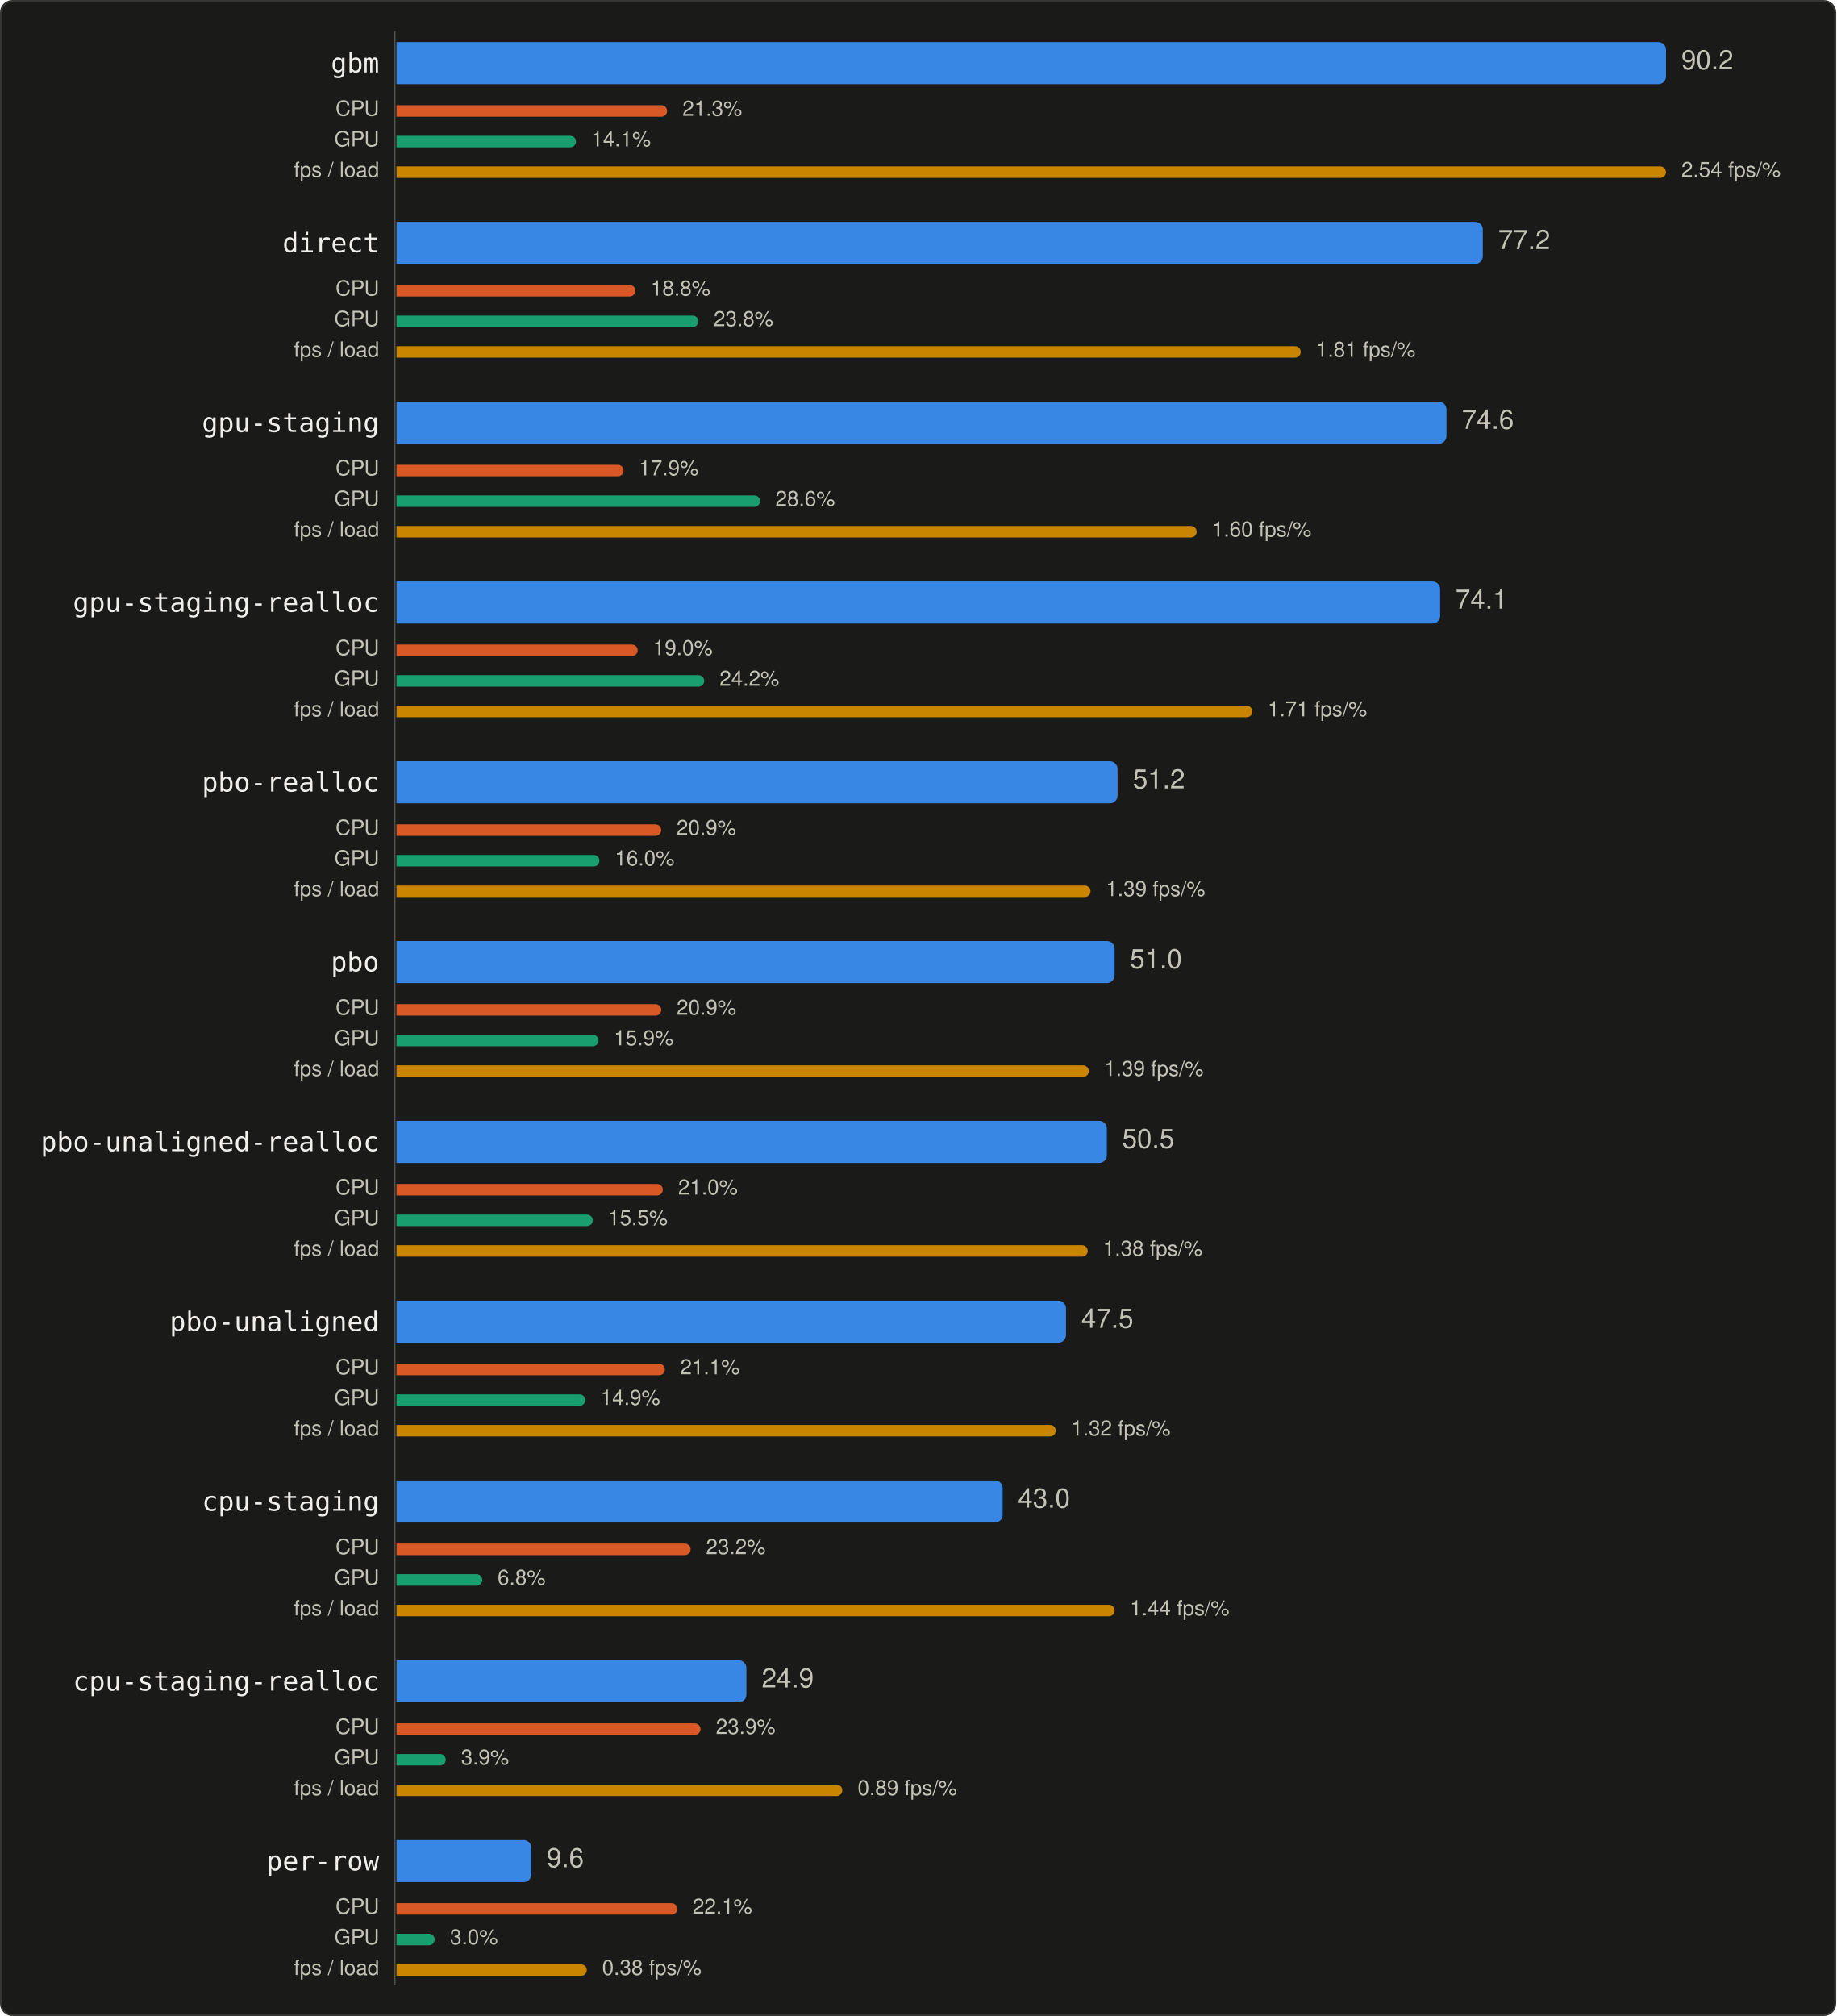
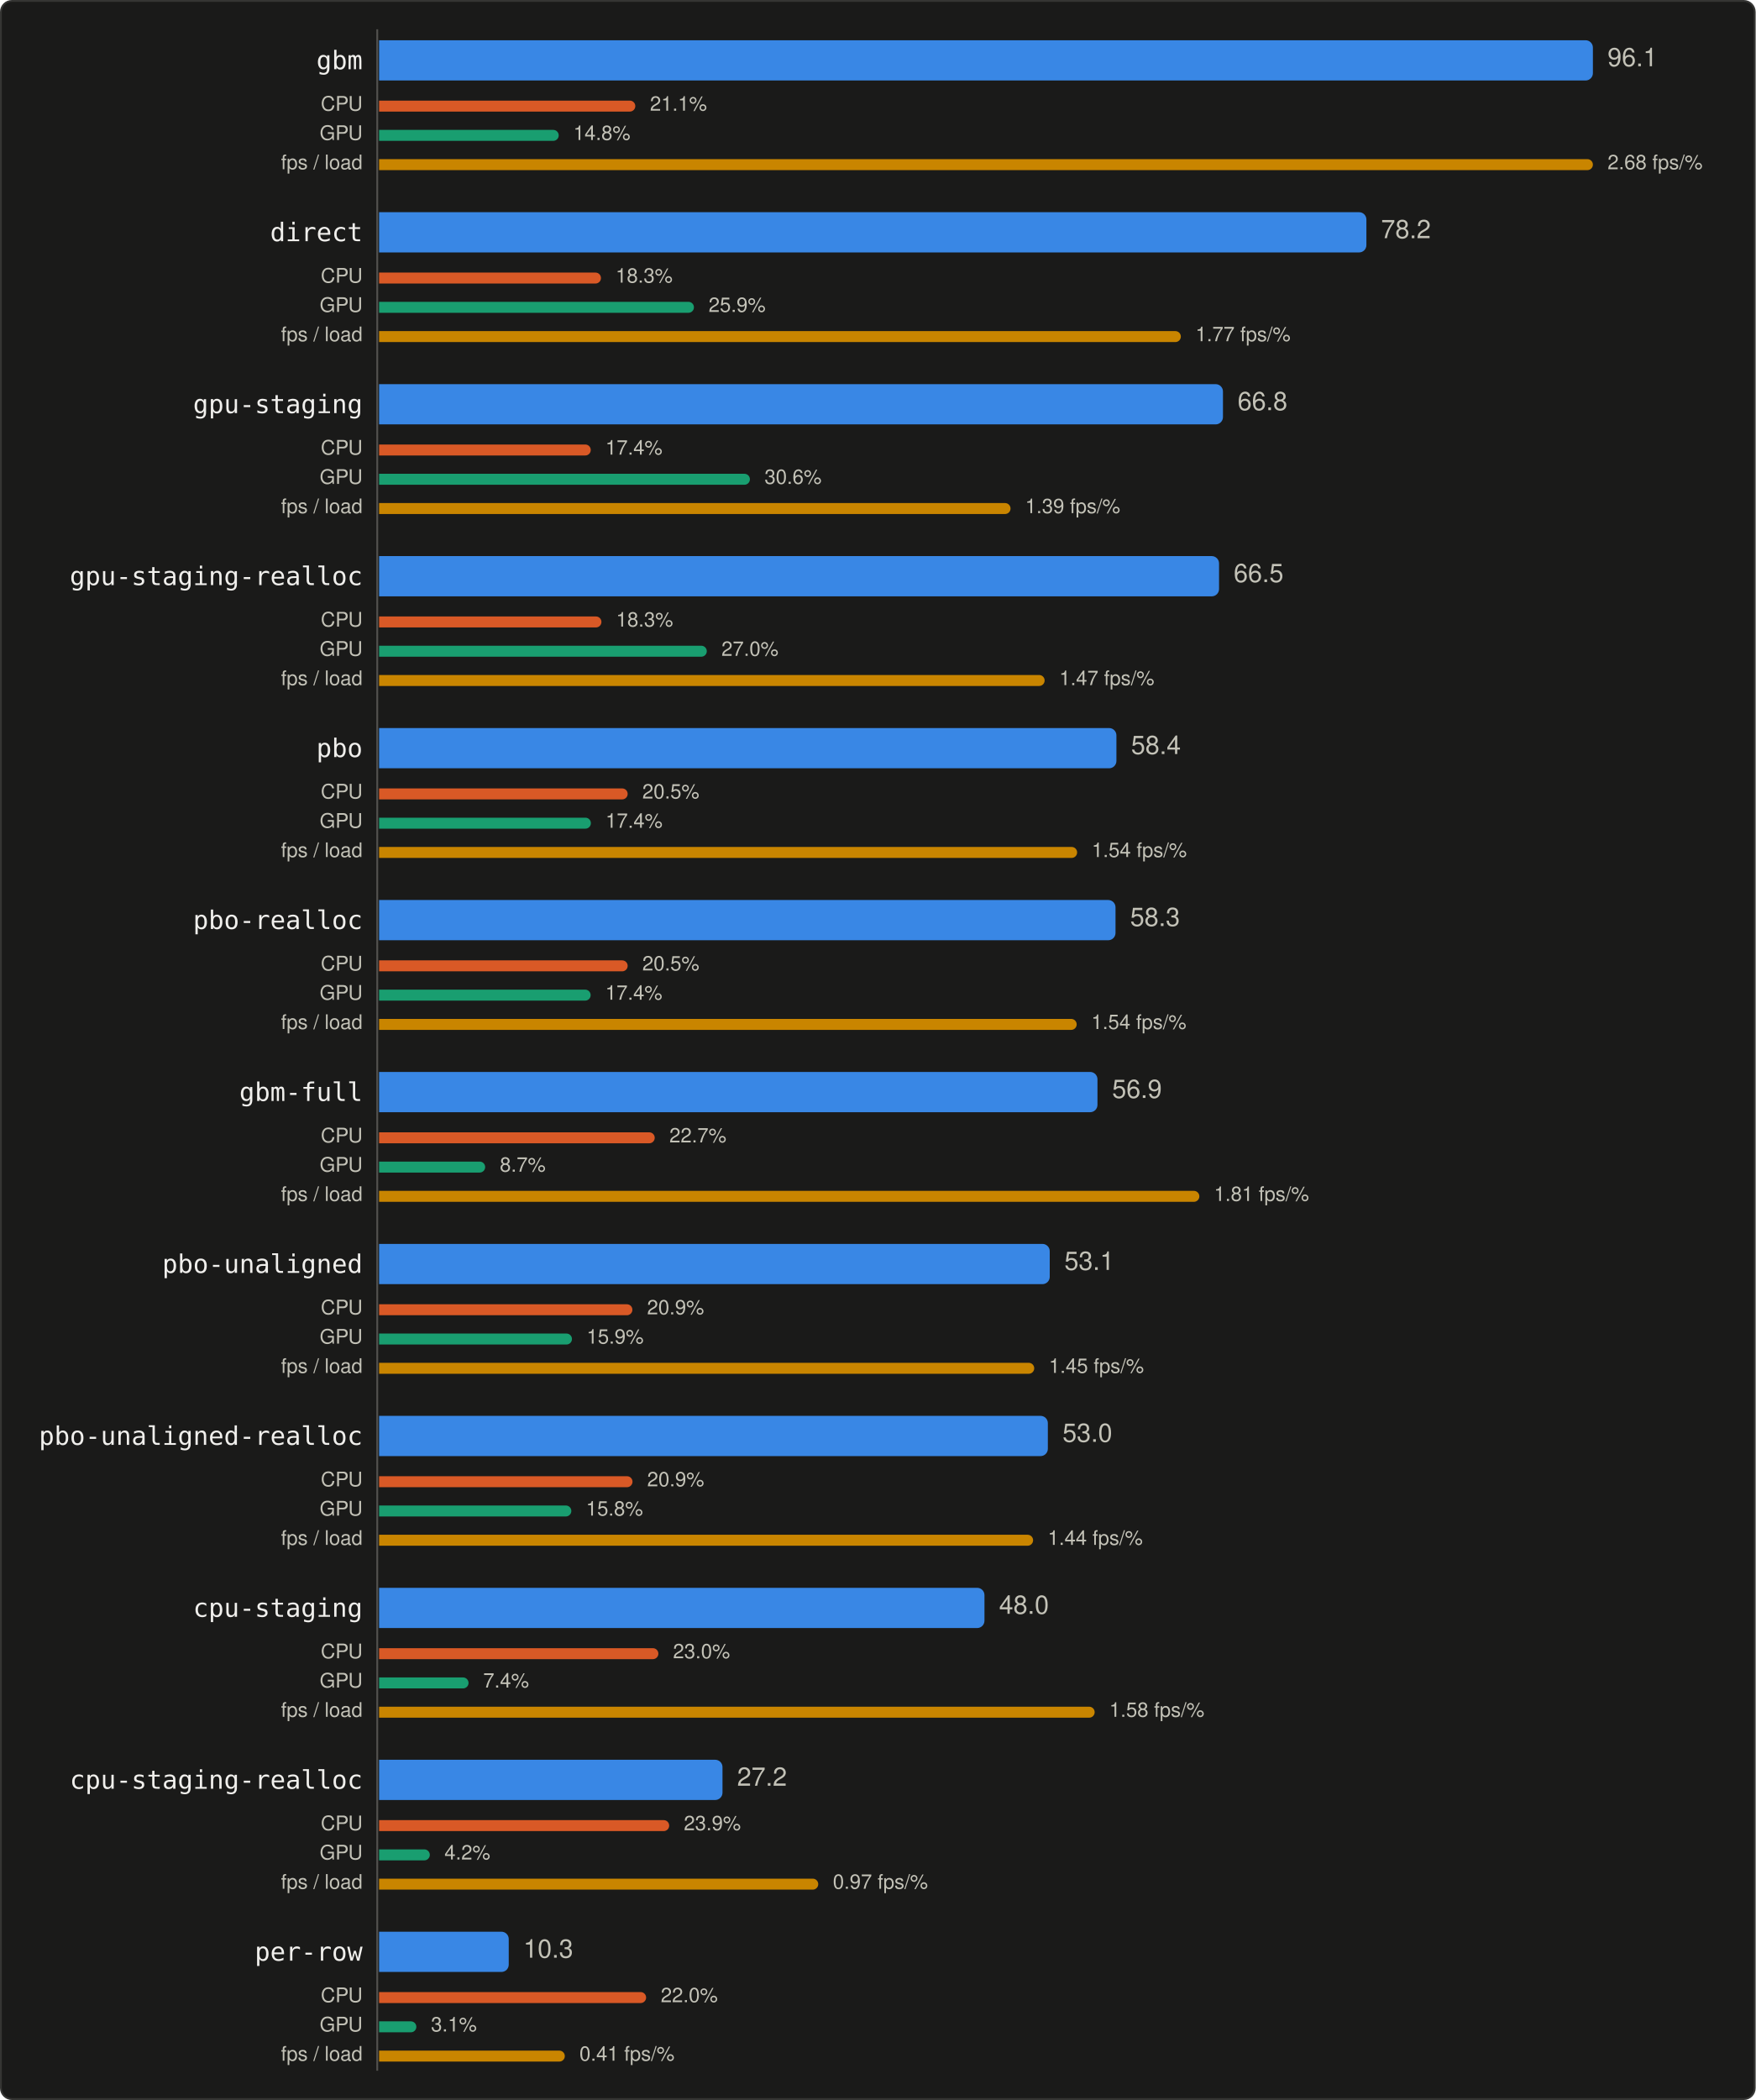
- <svg xmlns="http://www.w3.org/2000/svg" width="960" height="1054" viewBox="0 0 960 1054" role="img" aria-label="fps, CPU and GPU load per test">
-   <rect x="0.5" y="0.5" width="959" height="1053" rx="6" fill="#1a1a19" stroke="#353533" />
-   <line x1="206.28" y1="16" x2="206.28" y2="1038.00" stroke="#52514e" />
+ <svg xmlns="http://www.w3.org/2000/svg" width="960" height="1148" viewBox="0 0 960 1148" role="img" aria-label="fps, CPU and GPU load per test">
+   <rect x="0.5" y="0.5" width="959" height="1147" rx="6" fill="#1a1a19" stroke="#353533" />
+   <line x1="206.28" y1="16" x2="206.28" y2="1132.00" stroke="#52514e" />
  <text x="198.28" y="33.00" font-family="ui-monospace, SFMono-Regular, Menlo, Consolas, monospace" font-size="14" fill="#f0efec" text-anchor="end" dominant-baseline="central">gbm</text>
  <path d="M207.28,22.00H867.00A4.00,4.00 0 0 1 871.00,26.00V40.00A4.00,4.00 0 0 1 867.00,44.00H207.28Z" fill="#3987e5" />
-   <text x="879.00" y="33.00" font-family="system-ui, -apple-system, Segoe UI, Helvetica, Arial, sans-serif" font-size="14" fill="#c3c2b7" font-variant-numeric="tabular-nums" dominant-baseline="central">90.2</text>
+   <text x="879.00" y="33.00" font-family="system-ui, -apple-system, Segoe UI, Helvetica, Arial, sans-serif" font-size="14" fill="#c3c2b7" font-variant-numeric="tabular-nums" dominant-baseline="central">96.1</text>
  <text x="198.28" y="58.00" font-family="system-ui, -apple-system, Segoe UI, Helvetica, Arial, sans-serif" font-size="11" fill="#c3c2b7" text-anchor="end" dominant-baseline="central">CPU</text>
-   <path d="M207.28,55.00H345.79A3.00,3.00 0 0 1 348.79,58.00V58.00A3.00,3.00 0 0 1 345.79,61.00H207.28Z" fill="#d95926" />
-   <text x="356.79" y="58.00" font-family="system-ui, -apple-system, Segoe UI, Helvetica, Arial, sans-serif" font-size="11" fill="#c3c2b7" font-variant-numeric="tabular-nums" dominant-baseline="central">21.3%</text>
+   <path d="M207.28,55.00H344.39A3.00,3.00 0 0 1 347.39,58.00V58.00A3.00,3.00 0 0 1 344.39,61.00H207.28Z" fill="#d95926" />
+   <text x="355.39" y="58.00" font-family="system-ui, -apple-system, Segoe UI, Helvetica, Arial, sans-serif" font-size="11" fill="#c3c2b7" font-variant-numeric="tabular-nums" dominant-baseline="central">21.1%</text>
  <text x="198.28" y="74.00" font-family="system-ui, -apple-system, Segoe UI, Helvetica, Arial, sans-serif" font-size="11" fill="#c3c2b7" text-anchor="end" dominant-baseline="central">GPU</text>
-   <path d="M207.28,71.00H298.13A3.00,3.00 0 0 1 301.13,74.00V74.00A3.00,3.00 0 0 1 298.13,77.00H207.28Z" fill="#199e70" />
-   <text x="309.13" y="74.00" font-family="system-ui, -apple-system, Segoe UI, Helvetica, Arial, sans-serif" font-size="11" fill="#c3c2b7" font-variant-numeric="tabular-nums" dominant-baseline="central">14.1%</text>
+   <path d="M207.28,71.00H302.51A3.00,3.00 0 0 1 305.51,74.00V74.00A3.00,3.00 0 0 1 302.51,77.00H207.28Z" fill="#199e70" />
+   <text x="313.51" y="74.00" font-family="system-ui, -apple-system, Segoe UI, Helvetica, Arial, sans-serif" font-size="11" fill="#c3c2b7" font-variant-numeric="tabular-nums" dominant-baseline="central">14.8%</text>
  <text x="198.28" y="90.00" font-family="system-ui, -apple-system, Segoe UI, Helvetica, Arial, sans-serif" font-size="11" fill="#c3c2b7" text-anchor="end" dominant-baseline="central">fps / load</text>
  <path d="M207.28,87.00H868.00A3.00,3.00 0 0 1 871.00,90.00V90.00A3.00,3.00 0 0 1 868.00,93.00H207.28Z" fill="#c98500" />
-   <text x="879.00" y="90.00" font-family="system-ui, -apple-system, Segoe UI, Helvetica, Arial, sans-serif" font-size="11" fill="#c3c2b7" font-variant-numeric="tabular-nums" dominant-baseline="central">2.54 fps/%</text>
+   <text x="879.00" y="90.00" font-family="system-ui, -apple-system, Segoe UI, Helvetica, Arial, sans-serif" font-size="11" fill="#c3c2b7" font-variant-numeric="tabular-nums" dominant-baseline="central">2.68 fps/%</text>
  <text x="198.28" y="127.00" font-family="ui-monospace, SFMono-Regular, Menlo, Consolas, monospace" font-size="14" fill="#f0efec" text-anchor="end" dominant-baseline="central">direct</text>
-   <path d="M207.28,116.00H771.23A4.00,4.00 0 0 1 775.23,120.00V134.00A4.00,4.00 0 0 1 771.23,138.00H207.28Z" fill="#3987e5" />
-   <text x="783.23" y="127.00" font-family="system-ui, -apple-system, Segoe UI, Helvetica, Arial, sans-serif" font-size="14" fill="#c3c2b7" font-variant-numeric="tabular-nums" dominant-baseline="central">77.2</text>
+   <path d="M207.28,116.00H743.15A4.00,4.00 0 0 1 747.15,120.00V134.00A4.00,4.00 0 0 1 743.15,138.00H207.28Z" fill="#3987e5" />
+   <text x="755.15" y="127.00" font-family="system-ui, -apple-system, Segoe UI, Helvetica, Arial, sans-serif" font-size="14" fill="#c3c2b7" font-variant-numeric="tabular-nums" dominant-baseline="central">78.2</text>
  <text x="198.28" y="152.00" font-family="system-ui, -apple-system, Segoe UI, Helvetica, Arial, sans-serif" font-size="11" fill="#c3c2b7" text-anchor="end" dominant-baseline="central">CPU</text>
-   <path d="M207.28,149.00H329.19A3.00,3.00 0 0 1 332.19,152.00V152.00A3.00,3.00 0 0 1 329.19,155.00H207.28Z" fill="#d95926" />
-   <text x="340.19" y="152.00" font-family="system-ui, -apple-system, Segoe UI, Helvetica, Arial, sans-serif" font-size="11" fill="#c3c2b7" font-variant-numeric="tabular-nums" dominant-baseline="central">18.8%</text>
+   <path d="M207.28,149.00H325.61A3.00,3.00 0 0 1 328.61,152.00V152.00A3.00,3.00 0 0 1 325.61,155.00H207.28Z" fill="#d95926" />
+   <text x="336.61" y="152.00" font-family="system-ui, -apple-system, Segoe UI, Helvetica, Arial, sans-serif" font-size="11" fill="#c3c2b7" font-variant-numeric="tabular-nums" dominant-baseline="central">18.3%</text>
  <text x="198.28" y="168.00" font-family="system-ui, -apple-system, Segoe UI, Helvetica, Arial, sans-serif" font-size="11" fill="#c3c2b7" text-anchor="end" dominant-baseline="central">GPU</text>
-   <path d="M207.28,165.00H362.11A3.00,3.00 0 0 1 365.11,168.00V168.00A3.00,3.00 0 0 1 362.11,171.00H207.28Z" fill="#199e70" />
-   <text x="373.11" y="168.00" font-family="system-ui, -apple-system, Segoe UI, Helvetica, Arial, sans-serif" font-size="11" fill="#c3c2b7" font-variant-numeric="tabular-nums" dominant-baseline="central">23.8%</text>
+   <path d="M207.28,165.00H376.45A3.00,3.00 0 0 1 379.45,168.00V168.00A3.00,3.00 0 0 1 376.45,171.00H207.28Z" fill="#199e70" />
+   <text x="387.45" y="168.00" font-family="system-ui, -apple-system, Segoe UI, Helvetica, Arial, sans-serif" font-size="11" fill="#c3c2b7" font-variant-numeric="tabular-nums" dominant-baseline="central">25.9%</text>
  <text x="198.28" y="184.00" font-family="system-ui, -apple-system, Segoe UI, Helvetica, Arial, sans-serif" font-size="11" fill="#c3c2b7" text-anchor="end" dominant-baseline="central">fps / load</text>
-   <path d="M207.28,181.00H677.03A3.00,3.00 0 0 1 680.03,184.00V184.00A3.00,3.00 0 0 1 677.03,187.00H207.28Z" fill="#c98500" />
-   <text x="688.03" y="184.00" font-family="system-ui, -apple-system, Segoe UI, Helvetica, Arial, sans-serif" font-size="11" fill="#c3c2b7" font-variant-numeric="tabular-nums" dominant-baseline="central">1.81 fps/%</text>
+   <path d="M207.28,181.00H642.69A3.00,3.00 0 0 1 645.69,184.00V184.00A3.00,3.00 0 0 1 642.69,187.00H207.28Z" fill="#c98500" />
+   <text x="653.69" y="184.00" font-family="system-ui, -apple-system, Segoe UI, Helvetica, Arial, sans-serif" font-size="11" fill="#c3c2b7" font-variant-numeric="tabular-nums" dominant-baseline="central">1.77 fps/%</text>
  <text x="198.28" y="221.00" font-family="ui-monospace, SFMono-Regular, Menlo, Consolas, monospace" font-size="14" fill="#f0efec" text-anchor="end" dominant-baseline="central">gpu-staging</text>
-   <path d="M207.28,210.00H752.23A4.00,4.00 0 0 1 756.23,214.00V228.00A4.00,4.00 0 0 1 752.23,232.00H207.28Z" fill="#3987e5" />
-   <text x="764.23" y="221.00" font-family="system-ui, -apple-system, Segoe UI, Helvetica, Arial, sans-serif" font-size="14" fill="#c3c2b7" font-variant-numeric="tabular-nums" dominant-baseline="central">74.6</text>
+   <path d="M207.28,210.00H664.72A4.00,4.00 0 0 1 668.72,214.00V228.00A4.00,4.00 0 0 1 664.72,232.00H207.28Z" fill="#3987e5" />
+   <text x="676.72" y="221.00" font-family="system-ui, -apple-system, Segoe UI, Helvetica, Arial, sans-serif" font-size="14" fill="#c3c2b7" font-variant-numeric="tabular-nums" dominant-baseline="central">66.8</text>
  <text x="198.28" y="246.00" font-family="system-ui, -apple-system, Segoe UI, Helvetica, Arial, sans-serif" font-size="11" fill="#c3c2b7" text-anchor="end" dominant-baseline="central">CPU</text>
-   <path d="M207.28,243.00H323.02A3.00,3.00 0 0 1 326.02,246.00V246.00A3.00,3.00 0 0 1 323.02,249.00H207.28Z" fill="#d95926" />
-   <text x="334.02" y="246.00" font-family="system-ui, -apple-system, Segoe UI, Helvetica, Arial, sans-serif" font-size="11" fill="#c3c2b7" font-variant-numeric="tabular-nums" dominant-baseline="central">17.9%</text>
+   <path d="M207.28,243.00H320.03A3.00,3.00 0 0 1 323.03,246.00V246.00A3.00,3.00 0 0 1 320.03,249.00H207.28Z" fill="#d95926" />
+   <text x="331.03" y="246.00" font-family="system-ui, -apple-system, Segoe UI, Helvetica, Arial, sans-serif" font-size="11" fill="#c3c2b7" font-variant-numeric="tabular-nums" dominant-baseline="central">17.4%</text>
  <text x="198.28" y="262.00" font-family="system-ui, -apple-system, Segoe UI, Helvetica, Arial, sans-serif" font-size="11" fill="#c3c2b7" text-anchor="end" dominant-baseline="central">GPU</text>
-   <path d="M207.28,259.00H394.37A3.00,3.00 0 0 1 397.37,262.00V262.00A3.00,3.00 0 0 1 394.37,265.00H207.28Z" fill="#199e70" />
-   <text x="405.37" y="262.00" font-family="system-ui, -apple-system, Segoe UI, Helvetica, Arial, sans-serif" font-size="11" fill="#c3c2b7" font-variant-numeric="tabular-nums" dominant-baseline="central">28.6%</text>
+   <path d="M207.28,259.00H407.05A3.00,3.00 0 0 1 410.05,262.00V262.00A3.00,3.00 0 0 1 407.05,265.00H207.28Z" fill="#199e70" />
+   <text x="418.05" y="262.00" font-family="system-ui, -apple-system, Segoe UI, Helvetica, Arial, sans-serif" font-size="11" fill="#c3c2b7" font-variant-numeric="tabular-nums" dominant-baseline="central">30.6%</text>
  <text x="198.28" y="278.00" font-family="system-ui, -apple-system, Segoe UI, Helvetica, Arial, sans-serif" font-size="11" fill="#c3c2b7" text-anchor="end" dominant-baseline="central">fps / load</text>
-   <path d="M207.28,275.00H622.63A3.00,3.00 0 0 1 625.63,278.00V278.00A3.00,3.00 0 0 1 622.63,281.00H207.28Z" fill="#c98500" />
-   <text x="633.63" y="278.00" font-family="system-ui, -apple-system, Segoe UI, Helvetica, Arial, sans-serif" font-size="11" fill="#c3c2b7" font-variant-numeric="tabular-nums" dominant-baseline="central">1.60 fps/%</text>
+   <path d="M207.28,275.00H549.57A3.00,3.00 0 0 1 552.57,278.00V278.00A3.00,3.00 0 0 1 549.57,281.00H207.28Z" fill="#c98500" />
+   <text x="560.57" y="278.00" font-family="system-ui, -apple-system, Segoe UI, Helvetica, Arial, sans-serif" font-size="11" fill="#c3c2b7" font-variant-numeric="tabular-nums" dominant-baseline="central">1.39 fps/%</text>
  <text x="198.28" y="315.00" font-family="ui-monospace, SFMono-Regular, Menlo, Consolas, monospace" font-size="14" fill="#f0efec" text-anchor="end" dominant-baseline="central">gpu-staging-realloc</text>
-   <path d="M207.28,304.00H748.92A4.00,4.00 0 0 1 752.92,308.00V322.00A4.00,4.00 0 0 1 748.92,326.00H207.28Z" fill="#3987e5" />
-   <text x="760.92" y="315.00" font-family="system-ui, -apple-system, Segoe UI, Helvetica, Arial, sans-serif" font-size="14" fill="#c3c2b7" font-variant-numeric="tabular-nums" dominant-baseline="central">74.1</text>
+   <path d="M207.28,304.00H662.58A4.00,4.00 0 0 1 666.58,308.00V322.00A4.00,4.00 0 0 1 662.58,326.00H207.28Z" fill="#3987e5" />
+   <text x="674.58" y="315.00" font-family="system-ui, -apple-system, Segoe UI, Helvetica, Arial, sans-serif" font-size="14" fill="#c3c2b7" font-variant-numeric="tabular-nums" dominant-baseline="central">66.5</text>
  <text x="198.28" y="340.00" font-family="system-ui, -apple-system, Segoe UI, Helvetica, Arial, sans-serif" font-size="11" fill="#c3c2b7" text-anchor="end" dominant-baseline="central">CPU</text>
-   <path d="M207.28,337.00H330.39A3.00,3.00 0 0 1 333.39,340.00V340.00A3.00,3.00 0 0 1 330.39,343.00H207.28Z" fill="#d95926" />
-   <text x="341.39" y="340.00" font-family="system-ui, -apple-system, Segoe UI, Helvetica, Arial, sans-serif" font-size="11" fill="#c3c2b7" font-variant-numeric="tabular-nums" dominant-baseline="central">19.0%</text>
+   <path d="M207.28,337.00H325.87A3.00,3.00 0 0 1 328.87,340.00V340.00A3.00,3.00 0 0 1 325.87,343.00H207.28Z" fill="#d95926" />
+   <text x="336.87" y="340.00" font-family="system-ui, -apple-system, Segoe UI, Helvetica, Arial, sans-serif" font-size="11" fill="#c3c2b7" font-variant-numeric="tabular-nums" dominant-baseline="central">18.3%</text>
  <text x="198.28" y="356.00" font-family="system-ui, -apple-system, Segoe UI, Helvetica, Arial, sans-serif" font-size="11" fill="#c3c2b7" text-anchor="end" dominant-baseline="central">GPU</text>
-   <path d="M207.28,353.00H365.17A3.00,3.00 0 0 1 368.17,356.00V356.00A3.00,3.00 0 0 1 365.17,359.00H207.28Z" fill="#199e70" />
-   <text x="376.17" y="356.00" font-family="system-ui, -apple-system, Segoe UI, Helvetica, Arial, sans-serif" font-size="11" fill="#c3c2b7" font-variant-numeric="tabular-nums" dominant-baseline="central">24.2%</text>
+   <path d="M207.28,353.00H383.48A3.00,3.00 0 0 1 386.48,356.00V356.00A3.00,3.00 0 0 1 383.48,359.00H207.28Z" fill="#199e70" />
+   <text x="394.48" y="356.00" font-family="system-ui, -apple-system, Segoe UI, Helvetica, Arial, sans-serif" font-size="11" fill="#c3c2b7" font-variant-numeric="tabular-nums" dominant-baseline="central">27.0%</text>
  <text x="198.28" y="372.00" font-family="system-ui, -apple-system, Segoe UI, Helvetica, Arial, sans-serif" font-size="11" fill="#c3c2b7" text-anchor="end" dominant-baseline="central">fps / load</text>
-   <path d="M207.28,369.00H651.75A3.00,3.00 0 0 1 654.75,372.00V372.00A3.00,3.00 0 0 1 651.75,375.00H207.28Z" fill="#c98500" />
-   <text x="662.75" y="372.00" font-family="system-ui, -apple-system, Segoe UI, Helvetica, Arial, sans-serif" font-size="11" fill="#c3c2b7" font-variant-numeric="tabular-nums" dominant-baseline="central">1.71 fps/%</text>
-   <text x="198.28" y="409.00" font-family="ui-monospace, SFMono-Regular, Menlo, Consolas, monospace" font-size="14" fill="#f0efec" text-anchor="end" dominant-baseline="central">pbo-realloc</text>
-   <path d="M207.28,398.00H580.27A4.00,4.00 0 0 1 584.27,402.00V416.00A4.00,4.00 0 0 1 580.27,420.00H207.28Z" fill="#3987e5" />
-   <text x="592.27" y="409.00" font-family="system-ui, -apple-system, Segoe UI, Helvetica, Arial, sans-serif" font-size="14" fill="#c3c2b7" font-variant-numeric="tabular-nums" dominant-baseline="central">51.2</text>
+   <path d="M207.28,369.00H568.21A3.00,3.00 0 0 1 571.21,372.00V372.00A3.00,3.00 0 0 1 568.21,375.00H207.28Z" fill="#c98500" />
+   <text x="579.21" y="372.00" font-family="system-ui, -apple-system, Segoe UI, Helvetica, Arial, sans-serif" font-size="11" fill="#c3c2b7" font-variant-numeric="tabular-nums" dominant-baseline="central">1.47 fps/%</text>
+   <text x="198.28" y="409.00" font-family="ui-monospace, SFMono-Regular, Menlo, Consolas, monospace" font-size="14" fill="#f0efec" text-anchor="end" dominant-baseline="central">pbo</text>
+   <path d="M207.28,398.00H606.46A4.00,4.00 0 0 1 610.46,402.00V416.00A4.00,4.00 0 0 1 606.46,420.00H207.28Z" fill="#3987e5" />
+   <text x="618.46" y="409.00" font-family="system-ui, -apple-system, Segoe UI, Helvetica, Arial, sans-serif" font-size="14" fill="#c3c2b7" font-variant-numeric="tabular-nums" dominant-baseline="central">58.4</text>
  <text x="198.28" y="434.00" font-family="system-ui, -apple-system, Segoe UI, Helvetica, Arial, sans-serif" font-size="11" fill="#c3c2b7" text-anchor="end" dominant-baseline="central">CPU</text>
-   <path d="M207.28,431.00H342.67A3.00,3.00 0 0 1 345.67,434.00V434.00A3.00,3.00 0 0 1 342.67,437.00H207.28Z" fill="#d95926" />
-   <text x="353.67" y="434.00" font-family="system-ui, -apple-system, Segoe UI, Helvetica, Arial, sans-serif" font-size="11" fill="#c3c2b7" font-variant-numeric="tabular-nums" dominant-baseline="central">20.9%</text>
+   <path d="M207.28,431.00H340.21A3.00,3.00 0 0 1 343.21,434.00V434.00A3.00,3.00 0 0 1 340.21,437.00H207.28Z" fill="#d95926" />
+   <text x="351.21" y="434.00" font-family="system-ui, -apple-system, Segoe UI, Helvetica, Arial, sans-serif" font-size="11" fill="#c3c2b7" font-variant-numeric="tabular-nums" dominant-baseline="central">20.5%</text>
  <text x="198.28" y="450.00" font-family="system-ui, -apple-system, Segoe UI, Helvetica, Arial, sans-serif" font-size="11" fill="#c3c2b7" text-anchor="end" dominant-baseline="central">GPU</text>
-   <path d="M207.28,447.00H310.41A3.00,3.00 0 0 1 313.41,450.00V450.00A3.00,3.00 0 0 1 310.41,453.00H207.28Z" fill="#199e70" />
-   <text x="321.41" y="450.00" font-family="system-ui, -apple-system, Segoe UI, Helvetica, Arial, sans-serif" font-size="11" fill="#c3c2b7" font-variant-numeric="tabular-nums" dominant-baseline="central">16.0%</text>
+   <path d="M207.28,447.00H320.10A3.00,3.00 0 0 1 323.10,450.00V450.00A3.00,3.00 0 0 1 320.10,453.00H207.28Z" fill="#199e70" />
+   <text x="331.10" y="450.00" font-family="system-ui, -apple-system, Segoe UI, Helvetica, Arial, sans-serif" font-size="11" fill="#c3c2b7" font-variant-numeric="tabular-nums" dominant-baseline="central">17.4%</text>
  <text x="198.28" y="466.00" font-family="system-ui, -apple-system, Segoe UI, Helvetica, Arial, sans-serif" font-size="11" fill="#c3c2b7" text-anchor="end" dominant-baseline="central">fps / load</text>
-   <path d="M207.28,463.00H567.14A3.00,3.00 0 0 1 570.14,466.00V466.00A3.00,3.00 0 0 1 567.14,469.00H207.28Z" fill="#c98500" />
-   <text x="578.14" y="466.00" font-family="system-ui, -apple-system, Segoe UI, Helvetica, Arial, sans-serif" font-size="11" fill="#c3c2b7" font-variant-numeric="tabular-nums" dominant-baseline="central">1.39 fps/%</text>
-   <text x="198.28" y="503.00" font-family="ui-monospace, SFMono-Regular, Menlo, Consolas, monospace" font-size="14" fill="#f0efec" text-anchor="end" dominant-baseline="central">pbo</text>
-   <path d="M207.28,492.00H578.72A4.00,4.00 0 0 1 582.72,496.00V510.00A4.00,4.00 0 0 1 578.72,514.00H207.28Z" fill="#3987e5" />
-   <text x="590.72" y="503.00" font-family="system-ui, -apple-system, Segoe UI, Helvetica, Arial, sans-serif" font-size="14" fill="#c3c2b7" font-variant-numeric="tabular-nums" dominant-baseline="central">51.0</text>
+   <path d="M207.28,463.00H585.98A3.00,3.00 0 0 1 588.98,466.00V466.00A3.00,3.00 0 0 1 585.98,469.00H207.28Z" fill="#c98500" />
+   <text x="596.98" y="466.00" font-family="system-ui, -apple-system, Segoe UI, Helvetica, Arial, sans-serif" font-size="11" fill="#c3c2b7" font-variant-numeric="tabular-nums" dominant-baseline="central">1.54 fps/%</text>
+   <text x="198.28" y="503.00" font-family="ui-monospace, SFMono-Regular, Menlo, Consolas, monospace" font-size="14" fill="#f0efec" text-anchor="end" dominant-baseline="central">pbo-realloc</text>
+   <path d="M207.28,492.00H605.97A4.00,4.00 0 0 1 609.97,496.00V510.00A4.00,4.00 0 0 1 605.97,514.00H207.28Z" fill="#3987e5" />
+   <text x="617.97" y="503.00" font-family="system-ui, -apple-system, Segoe UI, Helvetica, Arial, sans-serif" font-size="14" fill="#c3c2b7" font-variant-numeric="tabular-nums" dominant-baseline="central">58.3</text>
  <text x="198.28" y="528.00" font-family="system-ui, -apple-system, Segoe UI, Helvetica, Arial, sans-serif" font-size="11" fill="#c3c2b7" text-anchor="end" dominant-baseline="central">CPU</text>
-   <path d="M207.28,525.00H342.73A3.00,3.00 0 0 1 345.73,528.00V528.00A3.00,3.00 0 0 1 342.73,531.00H207.28Z" fill="#d95926" />
-   <text x="353.73" y="528.00" font-family="system-ui, -apple-system, Segoe UI, Helvetica, Arial, sans-serif" font-size="11" fill="#c3c2b7" font-variant-numeric="tabular-nums" dominant-baseline="central">20.9%</text>
+   <path d="M207.28,525.00H340.21A3.00,3.00 0 0 1 343.21,528.00V528.00A3.00,3.00 0 0 1 340.21,531.00H207.28Z" fill="#d95926" />
+   <text x="351.21" y="528.00" font-family="system-ui, -apple-system, Segoe UI, Helvetica, Arial, sans-serif" font-size="11" fill="#c3c2b7" font-variant-numeric="tabular-nums" dominant-baseline="central">20.5%</text>
  <text x="198.28" y="544.00" font-family="system-ui, -apple-system, Segoe UI, Helvetica, Arial, sans-serif" font-size="11" fill="#c3c2b7" text-anchor="end" dominant-baseline="central">GPU</text>
-   <path d="M207.28,541.00H309.94A3.00,3.00 0 0 1 312.94,544.00V544.00A3.00,3.00 0 0 1 309.94,547.00H207.28Z" fill="#199e70" />
-   <text x="320.94" y="544.00" font-family="system-ui, -apple-system, Segoe UI, Helvetica, Arial, sans-serif" font-size="11" fill="#c3c2b7" font-variant-numeric="tabular-nums" dominant-baseline="central">15.9%</text>
+   <path d="M207.28,541.00H319.97A3.00,3.00 0 0 1 322.97,544.00V544.00A3.00,3.00 0 0 1 319.97,547.00H207.28Z" fill="#199e70" />
+   <text x="330.97" y="544.00" font-family="system-ui, -apple-system, Segoe UI, Helvetica, Arial, sans-serif" font-size="11" fill="#c3c2b7" font-variant-numeric="tabular-nums" dominant-baseline="central">17.4%</text>
  <text x="198.28" y="560.00" font-family="system-ui, -apple-system, Segoe UI, Helvetica, Arial, sans-serif" font-size="11" fill="#c3c2b7" text-anchor="end" dominant-baseline="central">fps / load</text>
-   <path d="M207.28,557.00H566.25A3.00,3.00 0 0 1 569.25,560.00V560.00A3.00,3.00 0 0 1 566.25,563.00H207.28Z" fill="#c98500" />
-   <text x="577.25" y="560.00" font-family="system-ui, -apple-system, Segoe UI, Helvetica, Arial, sans-serif" font-size="11" fill="#c3c2b7" font-variant-numeric="tabular-nums" dominant-baseline="central">1.39 fps/%</text>
-   <text x="198.28" y="597.00" font-family="ui-monospace, SFMono-Regular, Menlo, Consolas, monospace" font-size="14" fill="#f0efec" text-anchor="end" dominant-baseline="central">pbo-unaligned-realloc</text>
-   <path d="M207.28,586.00H574.67A4.00,4.00 0 0 1 578.67,590.00V604.00A4.00,4.00 0 0 1 574.67,608.00H207.28Z" fill="#3987e5" />
-   <text x="586.67" y="597.00" font-family="system-ui, -apple-system, Segoe UI, Helvetica, Arial, sans-serif" font-size="14" fill="#c3c2b7" font-variant-numeric="tabular-nums" dominant-baseline="central">50.5</text>
+   <path d="M207.28,557.00H585.73A3.00,3.00 0 0 1 588.73,560.00V560.00A3.00,3.00 0 0 1 585.73,563.00H207.28Z" fill="#c98500" />
+   <text x="596.73" y="560.00" font-family="system-ui, -apple-system, Segoe UI, Helvetica, Arial, sans-serif" font-size="11" fill="#c3c2b7" font-variant-numeric="tabular-nums" dominant-baseline="central">1.54 fps/%</text>
+   <text x="198.28" y="597.00" font-family="ui-monospace, SFMono-Regular, Menlo, Consolas, monospace" font-size="14" fill="#f0efec" text-anchor="end" dominant-baseline="central">gbm-full</text>
+   <path d="M207.28,586.00H596.10A4.00,4.00 0 0 1 600.10,590.00V604.00A4.00,4.00 0 0 1 596.10,608.00H207.28Z" fill="#3987e5" />
+   <text x="608.10" y="597.00" font-family="system-ui, -apple-system, Segoe UI, Helvetica, Arial, sans-serif" font-size="14" fill="#c3c2b7" font-variant-numeric="tabular-nums" dominant-baseline="central">56.9</text>
  <text x="198.28" y="622.00" font-family="system-ui, -apple-system, Segoe UI, Helvetica, Arial, sans-serif" font-size="11" fill="#c3c2b7" text-anchor="end" dominant-baseline="central">CPU</text>
-   <path d="M207.28,619.00H343.53A3.00,3.00 0 0 1 346.53,622.00V622.00A3.00,3.00 0 0 1 343.53,625.00H207.28Z" fill="#d95926" />
-   <text x="354.53" y="622.00" font-family="system-ui, -apple-system, Segoe UI, Helvetica, Arial, sans-serif" font-size="11" fill="#c3c2b7" font-variant-numeric="tabular-nums" dominant-baseline="central">21.0%</text>
+   <path d="M207.28,619.00H355.01A3.00,3.00 0 0 1 358.01,622.00V622.00A3.00,3.00 0 0 1 355.01,625.00H207.28Z" fill="#d95926" />
+   <text x="366.01" y="622.00" font-family="system-ui, -apple-system, Segoe UI, Helvetica, Arial, sans-serif" font-size="11" fill="#c3c2b7" font-variant-numeric="tabular-nums" dominant-baseline="central">22.7%</text>
  <text x="198.28" y="638.00" font-family="system-ui, -apple-system, Segoe UI, Helvetica, Arial, sans-serif" font-size="11" fill="#c3c2b7" text-anchor="end" dominant-baseline="central">GPU</text>
-   <path d="M207.28,635.00H306.89A3.00,3.00 0 0 1 309.89,638.00V638.00A3.00,3.00 0 0 1 306.89,641.00H207.28Z" fill="#199e70" />
-   <text x="317.89" y="638.00" font-family="system-ui, -apple-system, Segoe UI, Helvetica, Arial, sans-serif" font-size="11" fill="#c3c2b7" font-variant-numeric="tabular-nums" dominant-baseline="central">15.5%</text>
+   <path d="M207.28,635.00H262.29A3.00,3.00 0 0 1 265.29,638.00V638.00A3.00,3.00 0 0 1 262.29,641.00H207.28Z" fill="#199e70" />
+   <text x="273.29" y="638.00" font-family="system-ui, -apple-system, Segoe UI, Helvetica, Arial, sans-serif" font-size="11" fill="#c3c2b7" font-variant-numeric="tabular-nums" dominant-baseline="central">8.7%</text>
  <text x="198.28" y="654.00" font-family="system-ui, -apple-system, Segoe UI, Helvetica, Arial, sans-serif" font-size="11" fill="#c3c2b7" text-anchor="end" dominant-baseline="central">fps / load</text>
-   <path d="M207.28,651.00H565.68A3.00,3.00 0 0 1 568.68,654.00V654.00A3.00,3.00 0 0 1 565.68,657.00H207.28Z" fill="#c98500" />
-   <text x="576.68" y="654.00" font-family="system-ui, -apple-system, Segoe UI, Helvetica, Arial, sans-serif" font-size="11" fill="#c3c2b7" font-variant-numeric="tabular-nums" dominant-baseline="central">1.38 fps/%</text>
+   <path d="M207.28,651.00H652.81A3.00,3.00 0 0 1 655.81,654.00V654.00A3.00,3.00 0 0 1 652.81,657.00H207.28Z" fill="#c98500" />
+   <text x="663.81" y="654.00" font-family="system-ui, -apple-system, Segoe UI, Helvetica, Arial, sans-serif" font-size="11" fill="#c3c2b7" font-variant-numeric="tabular-nums" dominant-baseline="central">1.81 fps/%</text>
  <text x="198.28" y="691.00" font-family="ui-monospace, SFMono-Regular, Menlo, Consolas, monospace" font-size="14" fill="#f0efec" text-anchor="end" dominant-baseline="central">pbo-unaligned</text>
-   <path d="M207.28,680.00H553.32A4.00,4.00 0 0 1 557.32,684.00V698.00A4.00,4.00 0 0 1 553.32,702.00H207.28Z" fill="#3987e5" />
-   <text x="565.32" y="691.00" font-family="system-ui, -apple-system, Segoe UI, Helvetica, Arial, sans-serif" font-size="14" fill="#c3c2b7" font-variant-numeric="tabular-nums" dominant-baseline="central">47.5</text>
+   <path d="M207.28,680.00H570.00A4.00,4.00 0 0 1 574.00,684.00V698.00A4.00,4.00 0 0 1 570.00,702.00H207.28Z" fill="#3987e5" />
+   <text x="582.00" y="691.00" font-family="system-ui, -apple-system, Segoe UI, Helvetica, Arial, sans-serif" font-size="14" fill="#c3c2b7" font-variant-numeric="tabular-nums" dominant-baseline="central">53.1</text>
  <text x="198.28" y="716.00" font-family="system-ui, -apple-system, Segoe UI, Helvetica, Arial, sans-serif" font-size="11" fill="#c3c2b7" text-anchor="end" dominant-baseline="central">CPU</text>
-   <path d="M207.28,713.00H344.59A3.00,3.00 0 0 1 347.59,716.00V716.00A3.00,3.00 0 0 1 344.59,719.00H207.28Z" fill="#d95926" />
-   <text x="355.59" y="716.00" font-family="system-ui, -apple-system, Segoe UI, Helvetica, Arial, sans-serif" font-size="11" fill="#c3c2b7" font-variant-numeric="tabular-nums" dominant-baseline="central">21.1%</text>
+   <path d="M207.28,713.00H342.80A3.00,3.00 0 0 1 345.80,716.00V716.00A3.00,3.00 0 0 1 342.80,719.00H207.28Z" fill="#d95926" />
+   <text x="353.80" y="716.00" font-family="system-ui, -apple-system, Segoe UI, Helvetica, Arial, sans-serif" font-size="11" fill="#c3c2b7" font-variant-numeric="tabular-nums" dominant-baseline="central">20.9%</text>
  <text x="198.28" y="732.00" font-family="system-ui, -apple-system, Segoe UI, Helvetica, Arial, sans-serif" font-size="11" fill="#c3c2b7" text-anchor="end" dominant-baseline="central">GPU</text>
-   <path d="M207.28,729.00H302.98A3.00,3.00 0 0 1 305.98,732.00V732.00A3.00,3.00 0 0 1 302.98,735.00H207.28Z" fill="#199e70" />
-   <text x="313.98" y="732.00" font-family="system-ui, -apple-system, Segoe UI, Helvetica, Arial, sans-serif" font-size="11" fill="#c3c2b7" font-variant-numeric="tabular-nums" dominant-baseline="central">14.9%</text>
+   <path d="M207.28,729.00H309.75A3.00,3.00 0 0 1 312.75,732.00V732.00A3.00,3.00 0 0 1 309.75,735.00H207.28Z" fill="#199e70" />
+   <text x="320.75" y="732.00" font-family="system-ui, -apple-system, Segoe UI, Helvetica, Arial, sans-serif" font-size="11" fill="#c3c2b7" font-variant-numeric="tabular-nums" dominant-baseline="central">15.9%</text>
  <text x="198.28" y="748.00" font-family="system-ui, -apple-system, Segoe UI, Helvetica, Arial, sans-serif" font-size="11" fill="#c3c2b7" text-anchor="end" dominant-baseline="central">fps / load</text>
-   <path d="M207.28,745.00H548.98A3.00,3.00 0 0 1 551.98,748.00V748.00A3.00,3.00 0 0 1 548.98,751.00H207.28Z" fill="#c98500" />
-   <text x="559.98" y="748.00" font-family="system-ui, -apple-system, Segoe UI, Helvetica, Arial, sans-serif" font-size="11" fill="#c3c2b7" font-variant-numeric="tabular-nums" dominant-baseline="central">1.32 fps/%</text>
-   <text x="198.28" y="785.00" font-family="ui-monospace, SFMono-Regular, Menlo, Consolas, monospace" font-size="14" fill="#f0efec" text-anchor="end" dominant-baseline="central">cpu-staging</text>
-   <path d="M207.28,774.00H520.20A4.00,4.00 0 0 1 524.20,778.00V792.00A4.00,4.00 0 0 1 520.20,796.00H207.28Z" fill="#3987e5" />
-   <text x="532.20" y="785.00" font-family="system-ui, -apple-system, Segoe UI, Helvetica, Arial, sans-serif" font-size="14" fill="#c3c2b7" font-variant-numeric="tabular-nums" dominant-baseline="central">43.0</text>
+   <path d="M207.28,745.00H562.52A3.00,3.00 0 0 1 565.52,748.00V748.00A3.00,3.00 0 0 1 562.52,751.00H207.28Z" fill="#c98500" />
+   <text x="573.52" y="748.00" font-family="system-ui, -apple-system, Segoe UI, Helvetica, Arial, sans-serif" font-size="11" fill="#c3c2b7" font-variant-numeric="tabular-nums" dominant-baseline="central">1.45 fps/%</text>
+   <text x="198.28" y="785.00" font-family="ui-monospace, SFMono-Regular, Menlo, Consolas, monospace" font-size="14" fill="#f0efec" text-anchor="end" dominant-baseline="central">pbo-unaligned-realloc</text>
+   <path d="M207.28,774.00H568.97A4.00,4.00 0 0 1 572.97,778.00V792.00A4.00,4.00 0 0 1 568.97,796.00H207.28Z" fill="#3987e5" />
+   <text x="580.97" y="785.00" font-family="system-ui, -apple-system, Segoe UI, Helvetica, Arial, sans-serif" font-size="14" fill="#c3c2b7" font-variant-numeric="tabular-nums" dominant-baseline="central">53.0</text>
  <text x="198.28" y="810.00" font-family="system-ui, -apple-system, Segoe UI, Helvetica, Arial, sans-serif" font-size="11" fill="#c3c2b7" text-anchor="end" dominant-baseline="central">CPU</text>
-   <path d="M207.28,807.00H358.06A3.00,3.00 0 0 1 361.06,810.00V810.00A3.00,3.00 0 0 1 358.06,813.00H207.28Z" fill="#d95926" />
-   <text x="369.06" y="810.00" font-family="system-ui, -apple-system, Segoe UI, Helvetica, Arial, sans-serif" font-size="11" fill="#c3c2b7" font-variant-numeric="tabular-nums" dominant-baseline="central">23.2%</text>
+   <path d="M207.28,807.00H342.86A3.00,3.00 0 0 1 345.86,810.00V810.00A3.00,3.00 0 0 1 342.86,813.00H207.28Z" fill="#d95926" />
+   <text x="353.86" y="810.00" font-family="system-ui, -apple-system, Segoe UI, Helvetica, Arial, sans-serif" font-size="11" fill="#c3c2b7" font-variant-numeric="tabular-nums" dominant-baseline="central">20.9%</text>
  <text x="198.28" y="826.00" font-family="system-ui, -apple-system, Segoe UI, Helvetica, Arial, sans-serif" font-size="11" fill="#c3c2b7" text-anchor="end" dominant-baseline="central">GPU</text>
-   <path d="M207.28,823.00H249.15A3.00,3.00 0 0 1 252.15,826.00V826.00A3.00,3.00 0 0 1 249.15,829.00H207.28Z" fill="#199e70" />
-   <text x="260.15" y="826.00" font-family="system-ui, -apple-system, Segoe UI, Helvetica, Arial, sans-serif" font-size="11" fill="#c3c2b7" font-variant-numeric="tabular-nums" dominant-baseline="central">6.8%</text>
+   <path d="M207.28,823.00H309.41A3.00,3.00 0 0 1 312.41,826.00V826.00A3.00,3.00 0 0 1 309.41,829.00H207.28Z" fill="#199e70" />
+   <text x="320.41" y="826.00" font-family="system-ui, -apple-system, Segoe UI, Helvetica, Arial, sans-serif" font-size="11" fill="#c3c2b7" font-variant-numeric="tabular-nums" dominant-baseline="central">15.8%</text>
  <text x="198.28" y="842.00" font-family="system-ui, -apple-system, Segoe UI, Helvetica, Arial, sans-serif" font-size="11" fill="#c3c2b7" text-anchor="end" dominant-baseline="central">fps / load</text>
-   <path d="M207.28,839.00H579.75A3.00,3.00 0 0 1 582.75,842.00V842.00A3.00,3.00 0 0 1 579.75,845.00H207.28Z" fill="#c98500" />
-   <text x="590.75" y="842.00" font-family="system-ui, -apple-system, Segoe UI, Helvetica, Arial, sans-serif" font-size="11" fill="#c3c2b7" font-variant-numeric="tabular-nums" dominant-baseline="central">1.44 fps/%</text>
-   <text x="198.28" y="879.00" font-family="ui-monospace, SFMono-Regular, Menlo, Consolas, monospace" font-size="14" fill="#f0efec" text-anchor="end" dominant-baseline="central">cpu-staging-realloc</text>
-   <path d="M207.28,868.00H386.22A4.00,4.00 0 0 1 390.22,872.00V886.00A4.00,4.00 0 0 1 386.22,890.00H207.28Z" fill="#3987e5" />
-   <text x="398.22" y="879.00" font-family="system-ui, -apple-system, Segoe UI, Helvetica, Arial, sans-serif" font-size="14" fill="#c3c2b7" font-variant-numeric="tabular-nums" dominant-baseline="central">24.9</text>
+   <path d="M207.28,839.00H561.90A3.00,3.00 0 0 1 564.90,842.00V842.00A3.00,3.00 0 0 1 561.90,845.00H207.28Z" fill="#c98500" />
+   <text x="572.90" y="842.00" font-family="system-ui, -apple-system, Segoe UI, Helvetica, Arial, sans-serif" font-size="11" fill="#c3c2b7" font-variant-numeric="tabular-nums" dominant-baseline="central">1.44 fps/%</text>
+   <text x="198.28" y="879.00" font-family="ui-monospace, SFMono-Regular, Menlo, Consolas, monospace" font-size="14" fill="#f0efec" text-anchor="end" dominant-baseline="central">cpu-staging</text>
+   <path d="M207.28,868.00H534.31A4.00,4.00 0 0 1 538.31,872.00V886.00A4.00,4.00 0 0 1 534.31,890.00H207.28Z" fill="#3987e5" />
+   <text x="546.31" y="879.00" font-family="system-ui, -apple-system, Segoe UI, Helvetica, Arial, sans-serif" font-size="14" fill="#c3c2b7" font-variant-numeric="tabular-nums" dominant-baseline="central">48.0</text>
  <text x="198.28" y="904.00" font-family="system-ui, -apple-system, Segoe UI, Helvetica, Arial, sans-serif" font-size="11" fill="#c3c2b7" text-anchor="end" dominant-baseline="central">CPU</text>
-   <path d="M207.28,901.00H363.24A3.00,3.00 0 0 1 366.24,904.00V904.00A3.00,3.00 0 0 1 363.24,907.00H207.28Z" fill="#d95926" />
-   <text x="374.24" y="904.00" font-family="system-ui, -apple-system, Segoe UI, Helvetica, Arial, sans-serif" font-size="11" fill="#c3c2b7" font-variant-numeric="tabular-nums" dominant-baseline="central">23.9%</text>
+   <path d="M207.28,901.00H357.00A3.00,3.00 0 0 1 360.00,904.00V904.00A3.00,3.00 0 0 1 357.00,907.00H207.28Z" fill="#d95926" />
+   <text x="368.00" y="904.00" font-family="system-ui, -apple-system, Segoe UI, Helvetica, Arial, sans-serif" font-size="11" fill="#c3c2b7" font-variant-numeric="tabular-nums" dominant-baseline="central">23.0%</text>
  <text x="198.28" y="920.00" font-family="system-ui, -apple-system, Segoe UI, Helvetica, Arial, sans-serif" font-size="11" fill="#c3c2b7" text-anchor="end" dominant-baseline="central">GPU</text>
-   <path d="M207.28,917.00H230.03A3.00,3.00 0 0 1 233.03,920.00V920.00A3.00,3.00 0 0 1 230.03,923.00H207.28Z" fill="#199e70" />
-   <text x="241.03" y="920.00" font-family="system-ui, -apple-system, Segoe UI, Helvetica, Arial, sans-serif" font-size="11" fill="#c3c2b7" font-variant-numeric="tabular-nums" dominant-baseline="central">3.9%</text>
+   <path d="M207.28,917.00H253.20A3.00,3.00 0 0 1 256.20,920.00V920.00A3.00,3.00 0 0 1 253.20,923.00H207.28Z" fill="#199e70" />
+   <text x="264.20" y="920.00" font-family="system-ui, -apple-system, Segoe UI, Helvetica, Arial, sans-serif" font-size="11" fill="#c3c2b7" font-variant-numeric="tabular-nums" dominant-baseline="central">7.4%</text>
  <text x="198.28" y="936.00" font-family="system-ui, -apple-system, Segoe UI, Helvetica, Arial, sans-serif" font-size="11" fill="#c3c2b7" text-anchor="end" dominant-baseline="central">fps / load</text>
-   <path d="M207.28,933.00H437.37A3.00,3.00 0 0 1 440.37,936.00V936.00A3.00,3.00 0 0 1 437.37,939.00H207.28Z" fill="#c98500" />
-   <text x="448.37" y="936.00" font-family="system-ui, -apple-system, Segoe UI, Helvetica, Arial, sans-serif" font-size="11" fill="#c3c2b7" font-variant-numeric="tabular-nums" dominant-baseline="central">0.89 fps/%</text>
-   <text x="198.28" y="973.00" font-family="ui-monospace, SFMono-Regular, Menlo, Consolas, monospace" font-size="14" fill="#f0efec" text-anchor="end" dominant-baseline="central">per-row</text>
-   <path d="M207.28,962.00H273.80A4.00,4.00 0 0 1 277.80,966.00V980.00A4.00,4.00 0 0 1 273.80,984.00H207.28Z" fill="#3987e5" />
-   <text x="285.80" y="973.00" font-family="system-ui, -apple-system, Segoe UI, Helvetica, Arial, sans-serif" font-size="14" fill="#c3c2b7" font-variant-numeric="tabular-nums" dominant-baseline="central">9.6</text>
+   <path d="M207.28,933.00H595.57A3.00,3.00 0 0 1 598.57,936.00V936.00A3.00,3.00 0 0 1 595.57,939.00H207.28Z" fill="#c98500" />
+   <text x="606.57" y="936.00" font-family="system-ui, -apple-system, Segoe UI, Helvetica, Arial, sans-serif" font-size="11" fill="#c3c2b7" font-variant-numeric="tabular-nums" dominant-baseline="central">1.58 fps/%</text>
+   <text x="198.28" y="973.00" font-family="ui-monospace, SFMono-Regular, Menlo, Consolas, monospace" font-size="14" fill="#f0efec" text-anchor="end" dominant-baseline="central">cpu-staging-realloc</text>
+   <path d="M207.28,962.00H391.06A4.00,4.00 0 0 1 395.06,966.00V980.00A4.00,4.00 0 0 1 391.06,984.00H207.28Z" fill="#3987e5" />
+   <text x="403.06" y="973.00" font-family="system-ui, -apple-system, Segoe UI, Helvetica, Arial, sans-serif" font-size="14" fill="#c3c2b7" font-variant-numeric="tabular-nums" dominant-baseline="central">27.2</text>
  <text x="198.28" y="998.00" font-family="system-ui, -apple-system, Segoe UI, Helvetica, Arial, sans-serif" font-size="11" fill="#c3c2b7" text-anchor="end" dominant-baseline="central">CPU</text>
-   <path d="M207.28,995.00H351.09A3.00,3.00 0 0 1 354.09,998.00V998.00A3.00,3.00 0 0 1 351.09,1001.00H207.28Z" fill="#d95926" />
-   <text x="362.09" y="998.00" font-family="system-ui, -apple-system, Segoe UI, Helvetica, Arial, sans-serif" font-size="11" fill="#c3c2b7" font-variant-numeric="tabular-nums" dominant-baseline="central">22.1%</text>
+   <path d="M207.28,995.00H362.91A3.00,3.00 0 0 1 365.91,998.00V998.00A3.00,3.00 0 0 1 362.91,1001.00H207.28Z" fill="#d95926" />
+   <text x="373.91" y="998.00" font-family="system-ui, -apple-system, Segoe UI, Helvetica, Arial, sans-serif" font-size="11" fill="#c3c2b7" font-variant-numeric="tabular-nums" dominant-baseline="central">23.9%</text>
  <text x="198.28" y="1014.00" font-family="system-ui, -apple-system, Segoe UI, Helvetica, Arial, sans-serif" font-size="11" fill="#c3c2b7" text-anchor="end" dominant-baseline="central">GPU</text>
-   <path d="M207.28,1011.00H224.26A3.00,3.00 0 0 1 227.26,1014.00V1014.00A3.00,3.00 0 0 1 224.26,1017.00H207.28Z" fill="#199e70" />
-   <text x="235.26" y="1014.00" font-family="system-ui, -apple-system, Segoe UI, Helvetica, Arial, sans-serif" font-size="11" fill="#c3c2b7" font-variant-numeric="tabular-nums" dominant-baseline="central">3.0%</text>
+   <path d="M207.28,1011.00H232.02A3.00,3.00 0 0 1 235.02,1014.00V1014.00A3.00,3.00 0 0 1 232.02,1017.00H207.28Z" fill="#199e70" />
+   <text x="243.02" y="1014.00" font-family="system-ui, -apple-system, Segoe UI, Helvetica, Arial, sans-serif" font-size="11" fill="#c3c2b7" font-variant-numeric="tabular-nums" dominant-baseline="central">4.2%</text>
  <text x="198.28" y="1030.00" font-family="system-ui, -apple-system, Segoe UI, Helvetica, Arial, sans-serif" font-size="11" fill="#c3c2b7" text-anchor="end" dominant-baseline="central">fps / load</text>
-   <path d="M207.28,1027.00H303.79A3.00,3.00 0 0 1 306.79,1030.00V1030.00A3.00,3.00 0 0 1 303.79,1033.00H207.28Z" fill="#c98500" />
-   <text x="314.79" y="1030.00" font-family="system-ui, -apple-system, Segoe UI, Helvetica, Arial, sans-serif" font-size="11" fill="#c3c2b7" font-variant-numeric="tabular-nums" dominant-baseline="central">0.38 fps/%</text>
+   <path d="M207.28,1027.00H444.42A3.00,3.00 0 0 1 447.42,1030.00V1030.00A3.00,3.00 0 0 1 444.42,1033.00H207.28Z" fill="#c98500" />
+   <text x="455.42" y="1030.00" font-family="system-ui, -apple-system, Segoe UI, Helvetica, Arial, sans-serif" font-size="11" fill="#c3c2b7" font-variant-numeric="tabular-nums" dominant-baseline="central">0.97 fps/%</text>
+   <text x="198.28" y="1067.00" font-family="ui-monospace, SFMono-Regular, Menlo, Consolas, monospace" font-size="14" fill="#f0efec" text-anchor="end" dominant-baseline="central">per-row</text>
+   <path d="M207.28,1056.00H274.18A4.00,4.00 0 0 1 278.18,1060.00V1074.00A4.00,4.00 0 0 1 274.18,1078.00H207.28Z" fill="#3987e5" />
+   <text x="286.18" y="1067.00" font-family="system-ui, -apple-system, Segoe UI, Helvetica, Arial, sans-serif" font-size="14" fill="#c3c2b7" font-variant-numeric="tabular-nums" dominant-baseline="central">10.3</text>
+   <text x="198.28" y="1092.00" font-family="system-ui, -apple-system, Segoe UI, Helvetica, Arial, sans-serif" font-size="11" fill="#c3c2b7" text-anchor="end" dominant-baseline="central">CPU</text>
+   <path d="M207.28,1089.00H350.30A3.00,3.00 0 0 1 353.30,1092.00V1092.00A3.00,3.00 0 0 1 350.30,1095.00H207.28Z" fill="#d95926" />
+   <text x="361.30" y="1092.00" font-family="system-ui, -apple-system, Segoe UI, Helvetica, Arial, sans-serif" font-size="11" fill="#c3c2b7" font-variant-numeric="tabular-nums" dominant-baseline="central">22.0%</text>
+   <text x="198.28" y="1108.00" font-family="system-ui, -apple-system, Segoe UI, Helvetica, Arial, sans-serif" font-size="11" fill="#c3c2b7" text-anchor="end" dominant-baseline="central">GPU</text>
+   <path d="M207.28,1105.00H224.66A3.00,3.00 0 0 1 227.66,1108.00V1108.00A3.00,3.00 0 0 1 224.66,1111.00H207.28Z" fill="#199e70" />
+   <text x="235.66" y="1108.00" font-family="system-ui, -apple-system, Segoe UI, Helvetica, Arial, sans-serif" font-size="11" fill="#c3c2b7" font-variant-numeric="tabular-nums" dominant-baseline="central">3.1%</text>
+   <text x="198.28" y="1124.00" font-family="system-ui, -apple-system, Segoe UI, Helvetica, Arial, sans-serif" font-size="11" fill="#c3c2b7" text-anchor="end" dominant-baseline="central">fps / load</text>
+   <path d="M207.28,1121.00H305.84A3.00,3.00 0 0 1 308.84,1124.00V1124.00A3.00,3.00 0 0 1 305.84,1127.00H207.28Z" fill="#c98500" />
+   <text x="316.84" y="1124.00" font-family="system-ui, -apple-system, Segoe UI, Helvetica, Arial, sans-serif" font-size="11" fill="#c3c2b7" font-variant-numeric="tabular-nums" dominant-baseline="central">0.41 fps/%</text>
</svg>
